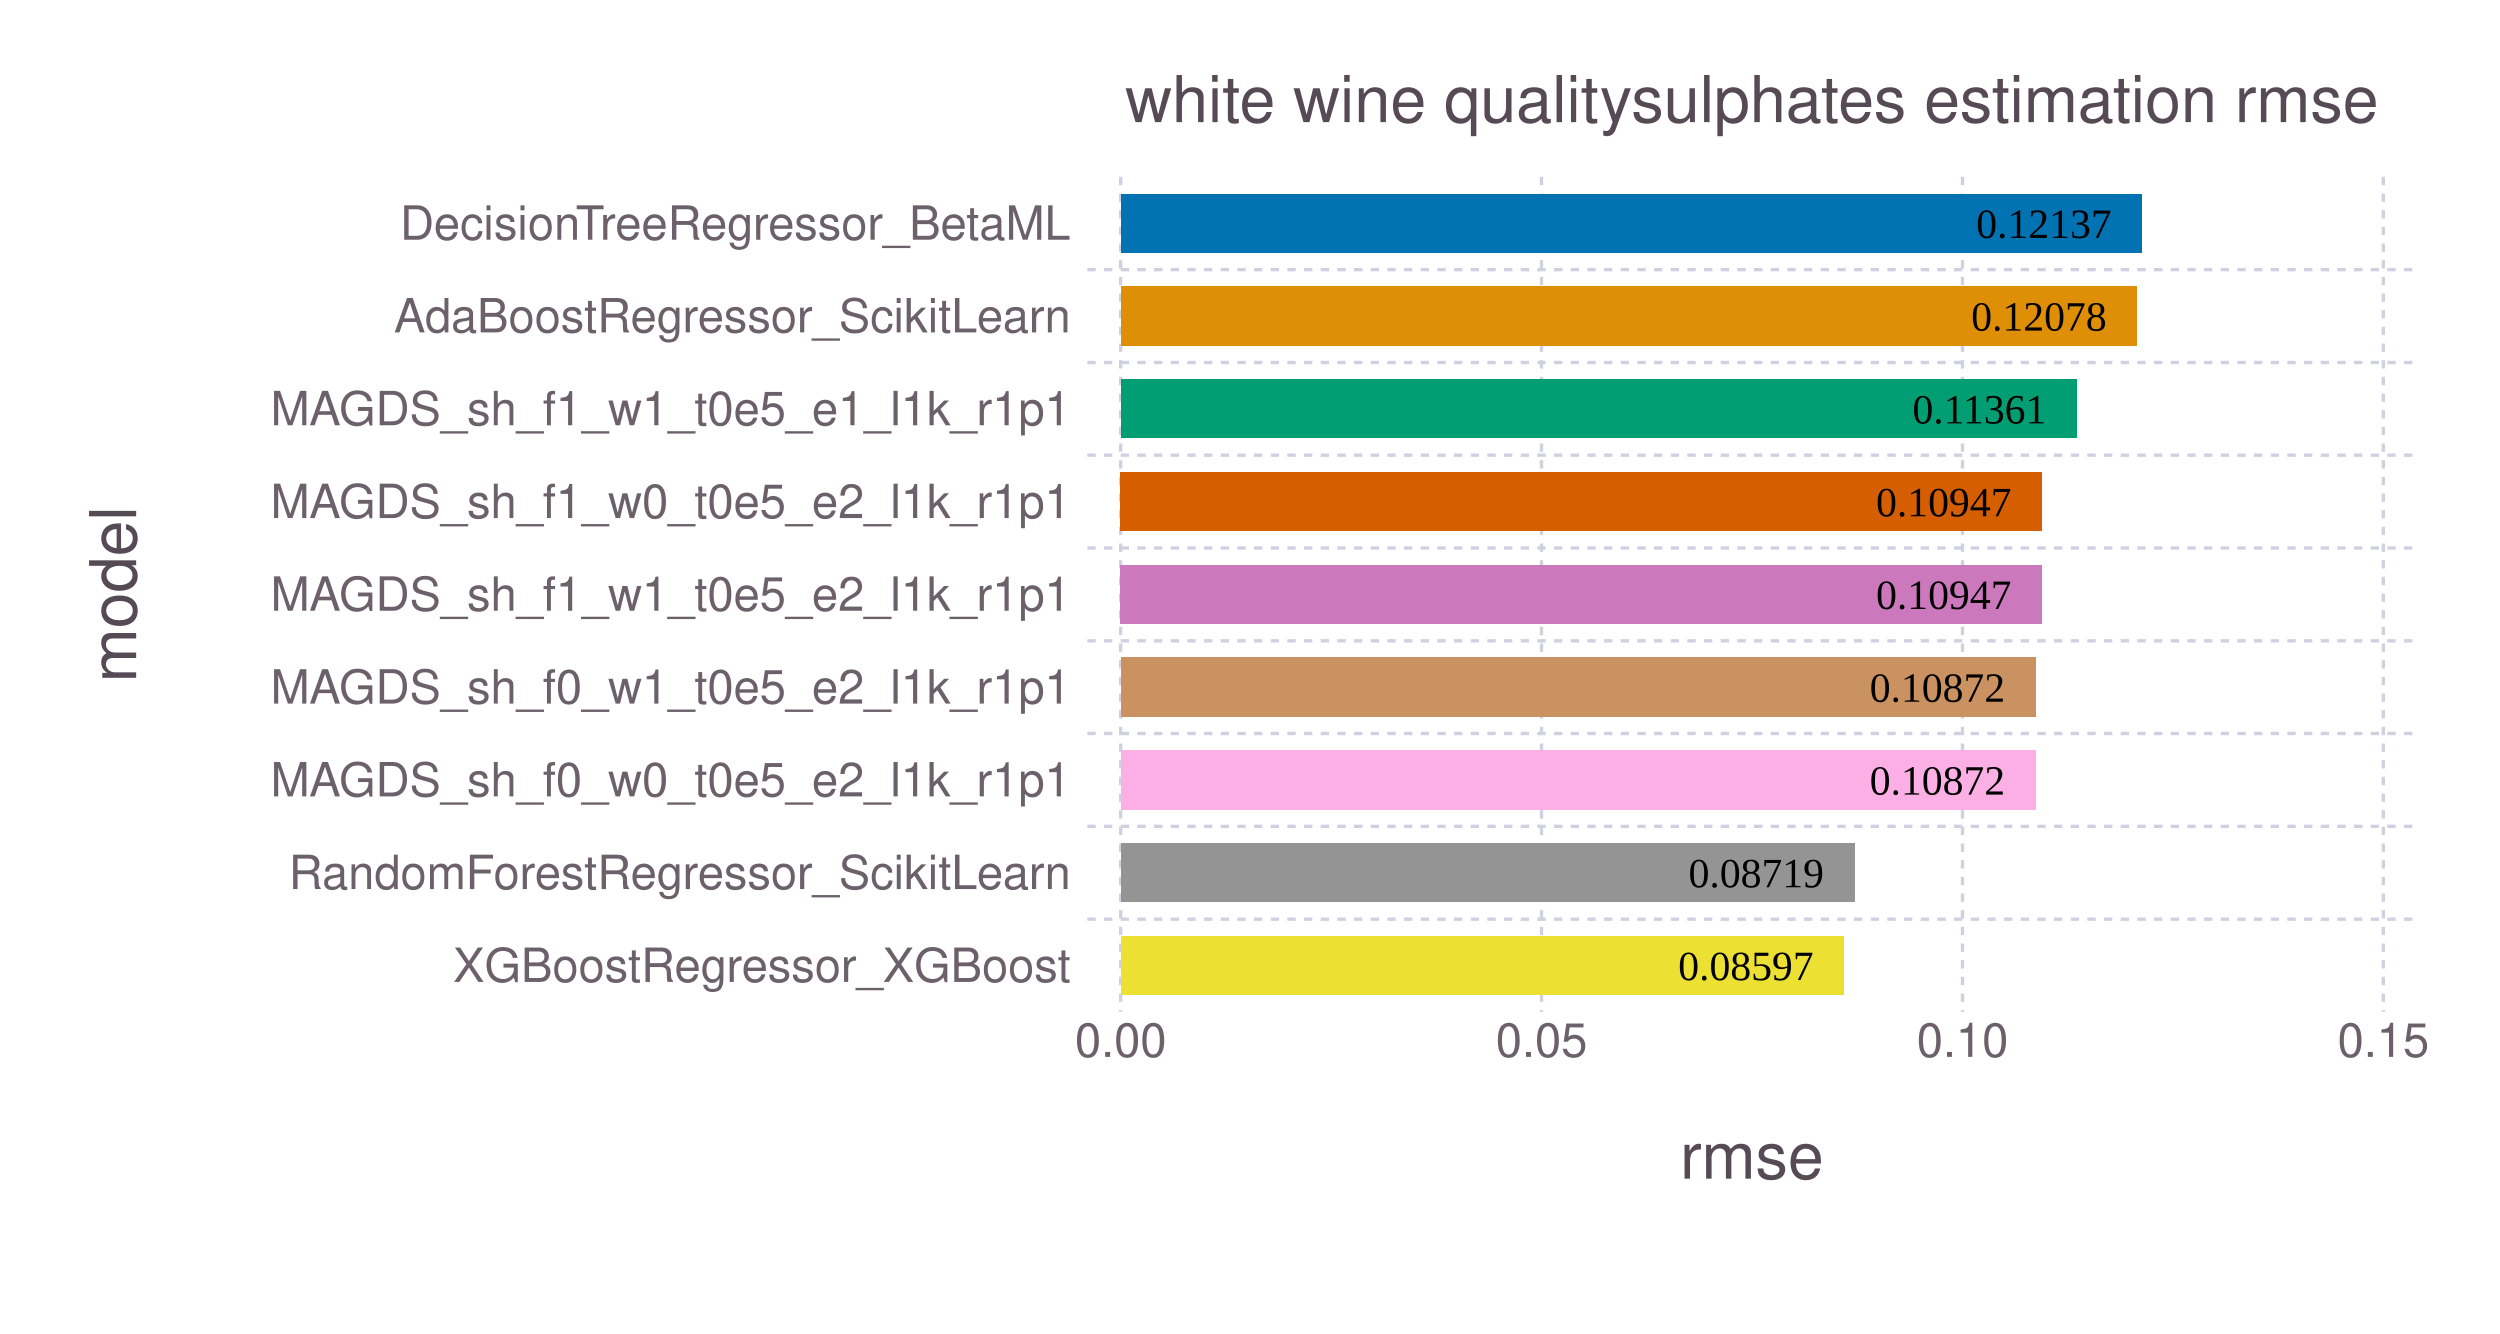
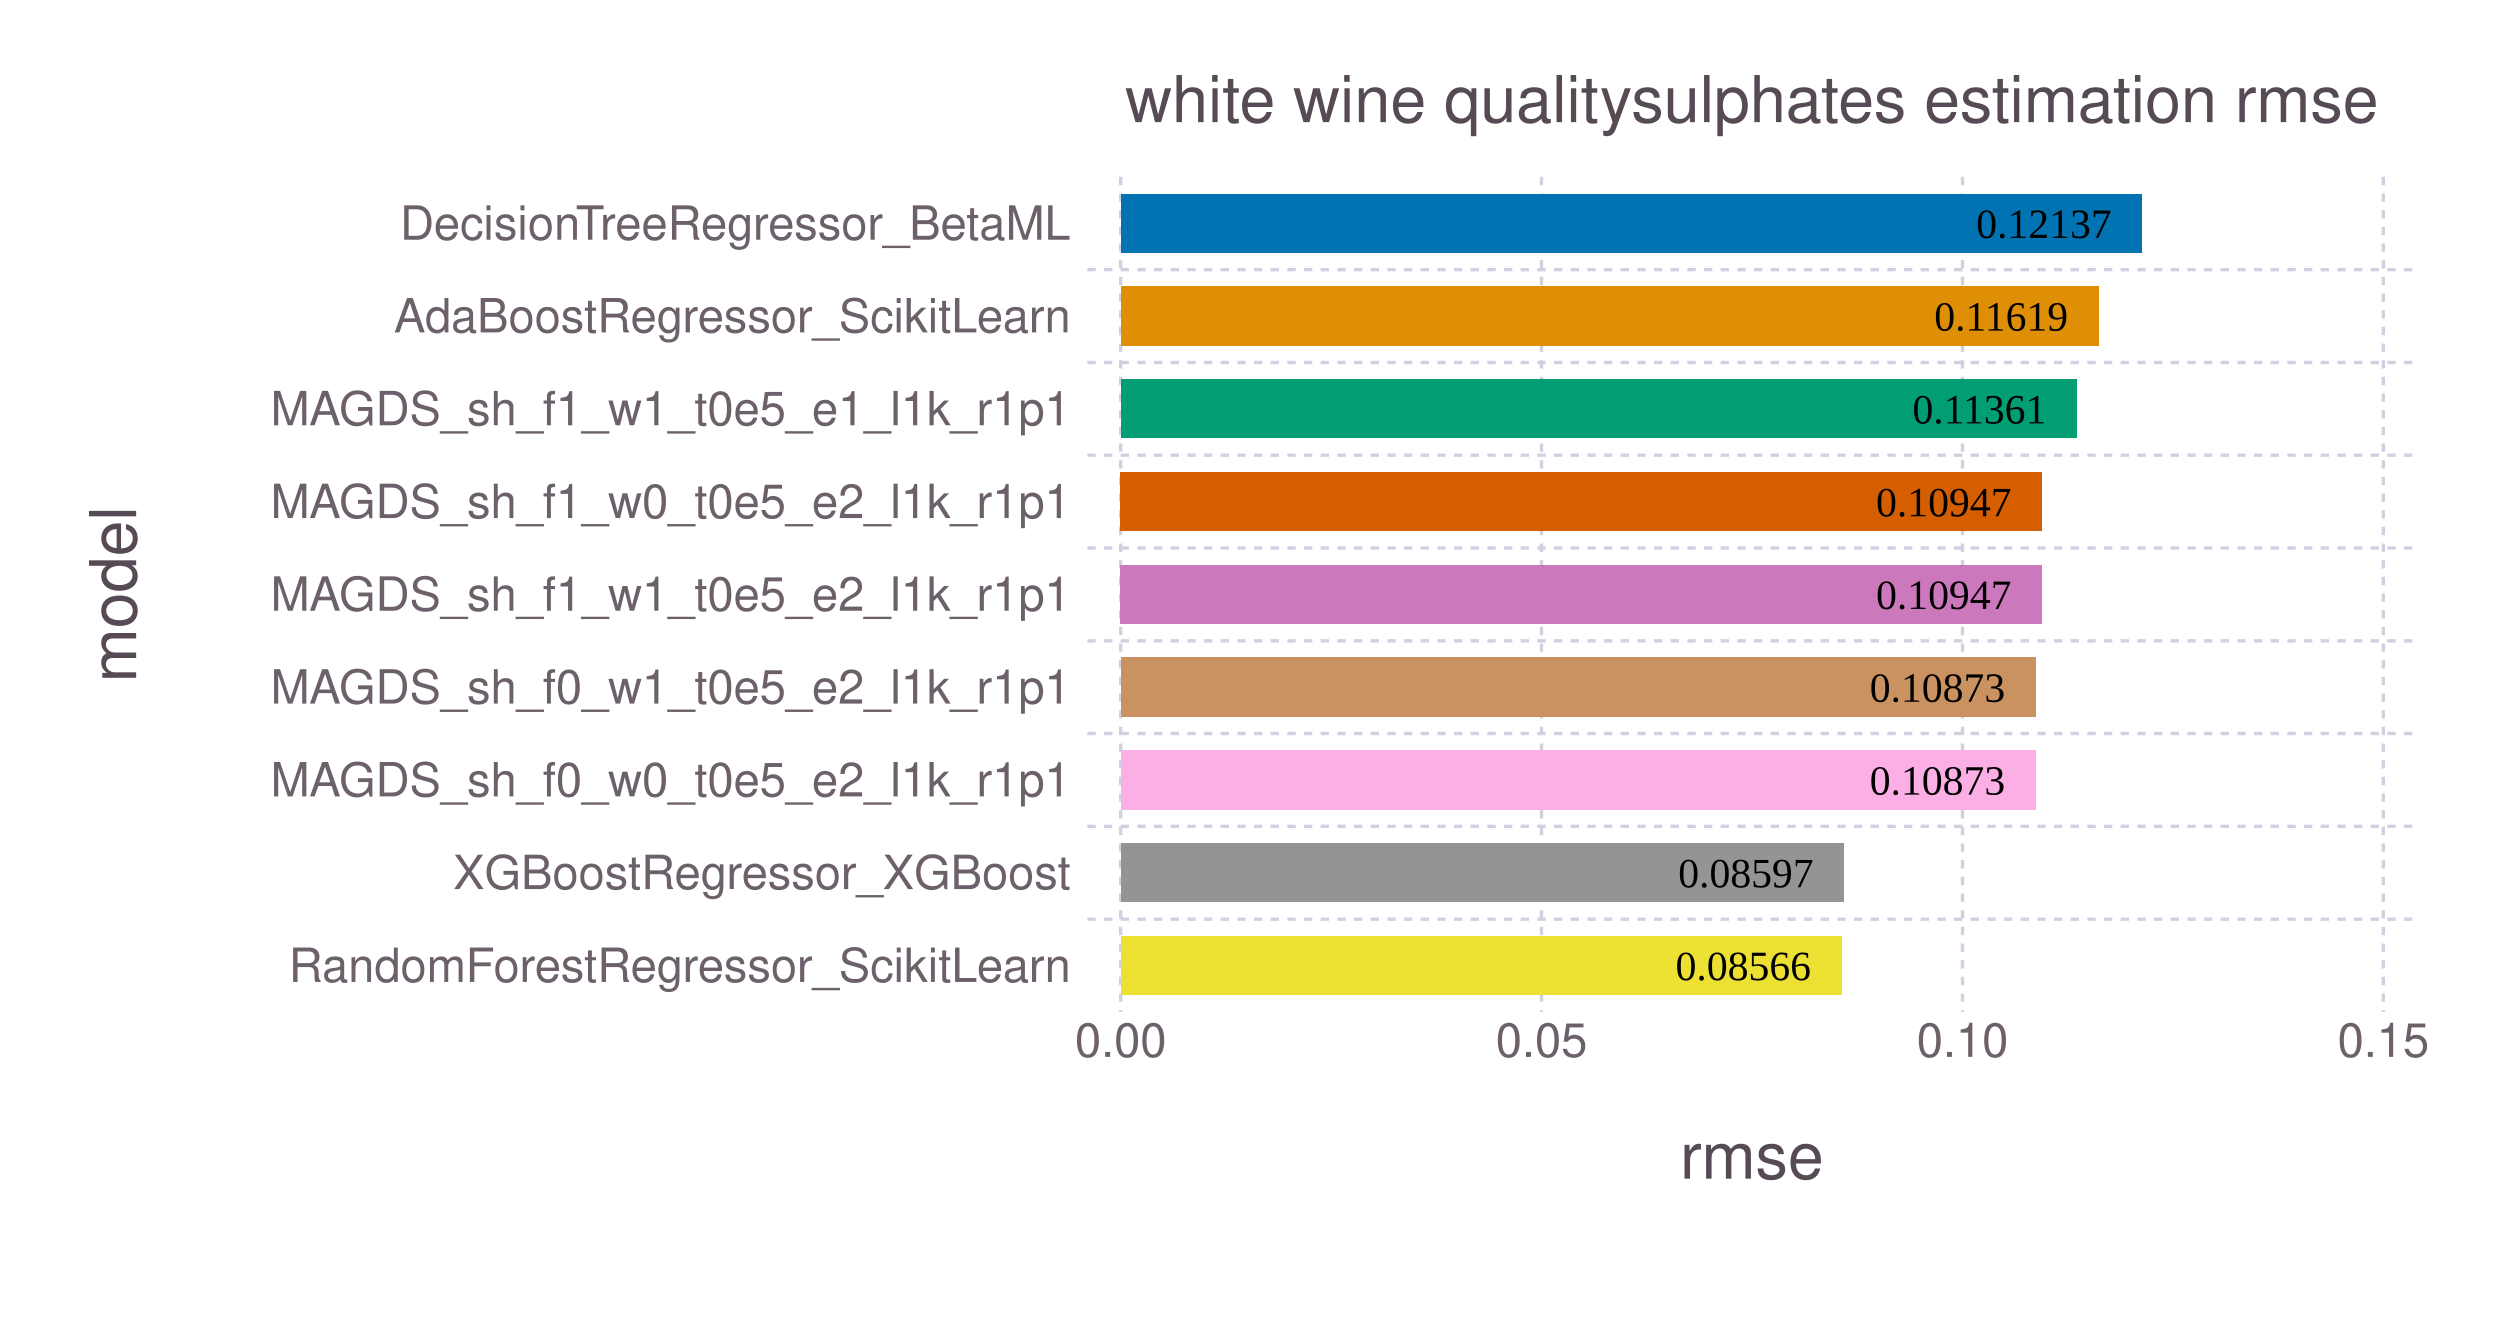
<svg xmlns="http://www.w3.org/2000/svg" version="1.2" width="150mm" height="80mm" viewBox="0 0 150 80" stroke="none" fill="#000000" stroke-width="0.3" font-size="3.88">
  <defs>
    <marker id="arrow" markerWidth="15" markerHeight="7" refX="5" refY="3.5" orient="auto" markerUnits="strokeWidth">
      <path d="M0,0 L15,3.5 L0,7 z" stroke="context-stroke" fill="context-stroke" />
    </marker>
  </defs>
-   <g class="plotroot xscalable" id="img-223f7a21-1">
-     <g font-size="3.88" font-family="'PT Sans','Helvetica Neue','Helvetica',sans-serif" fill="#564A55" stroke="#000000" stroke-opacity="0.000" id="img-223f7a21-2">
+   <g class="plotroot xscalable" id="img-18e792ad-1">
+     <g font-size="3.88" font-family="'PT Sans','Helvetica Neue','Helvetica',sans-serif" fill="#564A55" stroke="#000000" stroke-opacity="0.000" id="img-18e792ad-2">
      <g transform="translate(105.12,68.39)">
        <g class="primitive">
          <text text-anchor="middle" dy="0.6em">rmse</text>
        </g>
      </g>
    </g>
-     <g class="guide xlabels" font-size="2.82" font-family="'PT Sans Caption','Helvetica Neue','Helvetica',sans-serif" fill="#6C606B" id="img-223f7a21-3">
+     <g class="guide xlabels" font-size="2.82" font-family="'PT Sans Caption','Helvetica Neue','Helvetica',sans-serif" fill="#6C606B" id="img-18e792ad-3">
      <g transform="translate(67.24,61.72)">
        <g class="primitive">
          <text text-anchor="middle" dy="0.6em">0.00</text>
        </g>
      </g>
      <g transform="translate(92.49,61.72)">
        <g class="primitive">
          <text text-anchor="middle" dy="0.6em">0.05</text>
        </g>
      </g>
      <g transform="translate(117.75,61.72)">
        <g class="primitive">
          <text text-anchor="middle" dy="0.6em">0.10</text>
        </g>
      </g>
      <g transform="translate(143,61.72)">
        <g class="primitive">
          <text text-anchor="middle" dy="0.6em">0.15</text>
        </g>
      </g>
    </g>
-     <g clip-path="url(#img-223f7a21-4)">
-       <g id="img-223f7a21-5">
-         <g pointer-events="visible" stroke-width="0.3" fill="#000000" fill-opacity="0.000" stroke="#000000" stroke-opacity="0.000" class="guide background" id="img-223f7a21-6">
-           <g transform="translate(105.12,35.66)" id="img-223f7a21-7">
+     <g clip-path="url(#img-18e792ad-4)">
+       <g id="img-18e792ad-5">
+         <g pointer-events="visible" stroke-width="0.3" fill="#000000" fill-opacity="0.000" stroke="#000000" stroke-opacity="0.000" class="guide background" id="img-18e792ad-6">
+           <g transform="translate(105.12,35.66)" id="img-18e792ad-7">
            <path d="M-39.88,-25.05 L39.88,-25.05 39.88,25.05 -39.88,25.05  z" class="primitive" />
          </g>
        </g>
-         <g class="guide ygridlines xfixed" stroke-dasharray="0.5,0.5" stroke-width="0.2" stroke="#D0D0E0" id="img-223f7a21-8">
-           <g transform="translate(105.12,16.18)" id="img-223f7a21-9">
-             <path fill="none" d="M-39.88,0 L39.88,0 " class="primitive" />
-           </g>
-           <g transform="translate(105.12,21.75)" id="img-223f7a21-10">
-             <path fill="none" d="M-39.88,0 L39.88,0 " class="primitive" />
-           </g>
-           <g transform="translate(105.12,27.31)" id="img-223f7a21-11">
-             <path fill="none" d="M-39.88,0 L39.88,0 " class="primitive" />
-           </g>
-           <g transform="translate(105.12,32.88)" id="img-223f7a21-12">
-             <path fill="none" d="M-39.88,0 L39.88,0 " class="primitive" />
-           </g>
-           <g transform="translate(105.12,38.45)" id="img-223f7a21-13">
-             <path fill="none" d="M-39.88,0 L39.88,0 " class="primitive" />
-           </g>
-           <g transform="translate(105.12,44.01)" id="img-223f7a21-14">
-             <path fill="none" d="M-39.88,0 L39.88,0 " class="primitive" />
-           </g>
-           <g transform="translate(105.12,49.58)" id="img-223f7a21-15">
-             <path fill="none" d="M-39.88,0 L39.88,0 " class="primitive" />
-           </g>
-           <g transform="translate(105.12,55.15)" id="img-223f7a21-16">
-             <path fill="none" d="M-39.88,0 L39.88,0 " class="primitive" />
-           </g>
-         </g>
-         <g class="guide xgridlines yfixed" stroke-dasharray="0.5,0.5" stroke-width="0.2" stroke="#D0D0E0" id="img-223f7a21-17">
-           <g transform="translate(67.24,35.66)" id="img-223f7a21-18">
-             <path fill="none" d="M0,-25.05 L0,25.05 " class="primitive" />
-           </g>
-           <g transform="translate(92.49,35.66)" id="img-223f7a21-19">
-             <path fill="none" d="M0,-25.05 L0,25.05 " class="primitive" />
-           </g>
-           <g transform="translate(117.75,35.66)" id="img-223f7a21-20">
-             <path fill="none" d="M0,-25.05 L0,25.05 " class="primitive" />
-           </g>
-           <g transform="translate(143,35.66)" id="img-223f7a21-21">
-             <path fill="none" d="M0,-25.05 L0,25.05 " class="primitive" />
-           </g>
-         </g>
-         <g class="plotpanel" id="img-223f7a21-22">
-           <g shape-rendering="crispEdges" stroke-width="0.3" id="img-223f7a21-23">
-             <g stroke="#000000" stroke-opacity="0.000" class="geometry" id="img-223f7a21-24">
-               <g transform="translate(88.95,57.93)" id="img-223f7a21-25" fill="#ECE133">
+         <g class="guide ygridlines xfixed" stroke-dasharray="0.5,0.5" stroke-width="0.2" stroke="#D0D0E0" id="img-18e792ad-8">
+           <g transform="translate(105.12,16.18)" id="img-18e792ad-9">
+             <path fill="none" d="M-39.88,0 L39.88,0 " class="primitive" />
+           </g>
+           <g transform="translate(105.12,21.75)" id="img-18e792ad-10">
+             <path fill="none" d="M-39.88,0 L39.88,0 " class="primitive" />
+           </g>
+           <g transform="translate(105.12,27.31)" id="img-18e792ad-11">
+             <path fill="none" d="M-39.88,0 L39.88,0 " class="primitive" />
+           </g>
+           <g transform="translate(105.12,32.88)" id="img-18e792ad-12">
+             <path fill="none" d="M-39.88,0 L39.88,0 " class="primitive" />
+           </g>
+           <g transform="translate(105.12,38.45)" id="img-18e792ad-13">
+             <path fill="none" d="M-39.88,0 L39.88,0 " class="primitive" />
+           </g>
+           <g transform="translate(105.12,44.01)" id="img-18e792ad-14">
+             <path fill="none" d="M-39.88,0 L39.88,0 " class="primitive" />
+           </g>
+           <g transform="translate(105.12,49.58)" id="img-18e792ad-15">
+             <path fill="none" d="M-39.88,0 L39.88,0 " class="primitive" />
+           </g>
+           <g transform="translate(105.12,55.15)" id="img-18e792ad-16">
+             <path fill="none" d="M-39.88,0 L39.88,0 " class="primitive" />
+           </g>
+         </g>
+         <g class="guide xgridlines yfixed" stroke-dasharray="0.5,0.5" stroke-width="0.2" stroke="#D0D0E0" id="img-18e792ad-17">
+           <g transform="translate(67.24,35.66)" id="img-18e792ad-18">
+             <path fill="none" d="M0,-25.05 L0,25.05 " class="primitive" />
+           </g>
+           <g transform="translate(92.49,35.66)" id="img-18e792ad-19">
+             <path fill="none" d="M0,-25.05 L0,25.05 " class="primitive" />
+           </g>
+           <g transform="translate(117.75,35.66)" id="img-18e792ad-20">
+             <path fill="none" d="M0,-25.05 L0,25.05 " class="primitive" />
+           </g>
+           <g transform="translate(143,35.66)" id="img-18e792ad-21">
+             <path fill="none" d="M0,-25.05 L0,25.05 " class="primitive" />
+           </g>
+         </g>
+         <g class="plotpanel" id="img-18e792ad-22">
+           <g shape-rendering="crispEdges" stroke-width="0.3" id="img-18e792ad-23">
+             <g stroke="#000000" stroke-opacity="0.000" class="geometry" id="img-18e792ad-24">
+               <g transform="translate(88.87,57.93)" id="img-18e792ad-25" fill="#ECE133">
+                 <path d="M-21.63,-1.78 L21.63,-1.78 21.63,1.78 -21.63,1.78  z" class="primitive" />
+               </g>
+               <g transform="translate(88.95,52.36)" id="img-18e792ad-26" fill="#949494">
                <path d="M-21.71,-1.78 L21.71,-1.78 21.71,1.78 -21.71,1.78  z" class="primitive" />
              </g>
-               <g transform="translate(89.26,52.36)" id="img-223f7a21-26" fill="#949494">
-                 <path d="M-22.02,-1.78 L22.02,-1.78 22.02,1.78 -22.02,1.78  z" class="primitive" />
-               </g>
-               <g transform="translate(94.7,46.8)" id="img-223f7a21-27" fill="#FBAFE4">
+               <g transform="translate(94.7,46.8)" id="img-18e792ad-27" fill="#FBAFE4">
                <path d="M-27.46,-1.78 L27.46,-1.78 27.46,1.78 -27.46,1.78  z" class="primitive" />
              </g>
-               <g transform="translate(94.7,41.23)" id="img-223f7a21-28" fill="#CA9161">
+               <g transform="translate(94.7,41.23)" id="img-18e792ad-28" fill="#CA9161">
                <path d="M-27.46,-1.78 L27.46,-1.78 27.46,1.78 -27.46,1.78  z" class="primitive" />
              </g>
-               <g transform="translate(94.88,35.66)" id="img-223f7a21-29" fill="#CC78BC">
+               <g transform="translate(94.88,35.66)" id="img-18e792ad-29" fill="#CC78BC">
                <path d="M-27.65,-1.78 L27.65,-1.78 27.65,1.78 -27.65,1.78  z" class="primitive" />
              </g>
-               <g transform="translate(94.88,30.1)" id="img-223f7a21-30" fill="#D55E00">
+               <g transform="translate(94.88,30.1)" id="img-18e792ad-30" fill="#D55E00">
                <path d="M-27.65,-1.78 L27.65,-1.78 27.65,1.78 -27.65,1.78  z" class="primitive" />
              </g>
-               <g transform="translate(95.93,24.53)" id="img-223f7a21-31" fill="#029E73">
+               <g transform="translate(95.93,24.53)" id="img-18e792ad-31" fill="#029E73">
                <path d="M-28.69,-1.78 L28.69,-1.78 28.69,1.78 -28.69,1.78  z" class="primitive" />
              </g>
-               <g transform="translate(97.74,18.96)" id="img-223f7a21-32" fill="#DE8F05">
-                 <path d="M-30.5,-1.78 L30.5,-1.78 30.5,1.78 -30.5,1.78  z" class="primitive" />
-               </g>
-               <g transform="translate(97.89,13.4)" id="img-223f7a21-33" fill="#0173B2">
+               <g transform="translate(96.58,18.96)" id="img-18e792ad-32" fill="#DE8F05">
+                 <path d="M-29.34,-1.78 L29.34,-1.78 29.34,1.78 -29.34,1.78  z" class="primitive" />
+               </g>
+               <g transform="translate(97.89,13.4)" id="img-18e792ad-33" fill="#0173B2">
                <path d="M-30.65,-1.78 L30.65,-1.78 30.65,1.78 -30.65,1.78  z" class="primitive" />
              </g>
            </g>
          </g>
        </g>
-         <g class="geometry" id="img-223f7a21-34">
-           <g fill="#000000" font-size="2.5" id="img-223f7a21-35">
-             <g transform="translate(126.7,13.4)" id="img-223f7a21-36">
+         <g class="geometry" id="img-18e792ad-34">
+           <g fill="#000000" font-size="2.5" id="img-18e792ad-35">
+             <g transform="translate(126.7,13.4)" id="img-18e792ad-36">
              <g class="primitive">
                <text text-anchor="end" dy="0.35em">0.12137</text>
              </g>
            </g>
-             <g transform="translate(126.4,18.96)" id="img-223f7a21-37">
-               <g class="primitive">
-                 <text text-anchor="end" dy="0.35em">0.12078</text>
-               </g>
-             </g>
-             <g transform="translate(122.78,24.53)" id="img-223f7a21-38">
+             <g transform="translate(124.09,18.96)" id="img-18e792ad-37">
+               <g class="primitive">
+                 <text text-anchor="end" dy="0.35em">0.11619</text>
+               </g>
+             </g>
+             <g transform="translate(122.78,24.53)" id="img-18e792ad-38">
              <g class="primitive">
                <text text-anchor="end" dy="0.35em">0.11361</text>
              </g>
            </g>
-             <g transform="translate(120.69,30.1)" id="img-223f7a21-39">
+             <g transform="translate(120.69,30.1)" id="img-18e792ad-39">
              <g class="primitive">
                <text text-anchor="end" dy="0.35em">0.10947</text>
              </g>
            </g>
-             <g transform="translate(120.69,35.66)" id="img-223f7a21-40">
+             <g transform="translate(120.69,35.66)" id="img-18e792ad-40">
              <g class="primitive">
                <text text-anchor="end" dy="0.35em">0.10947</text>
              </g>
            </g>
-             <g transform="translate(120.31,41.23)" id="img-223f7a21-41">
-               <g class="primitive">
-                 <text text-anchor="end" dy="0.35em">0.10872</text>
-               </g>
-             </g>
-             <g transform="translate(120.31,46.8)" id="img-223f7a21-42">
-               <g class="primitive">
-                 <text text-anchor="end" dy="0.35em">0.10872</text>
-               </g>
-             </g>
-             <g transform="translate(109.44,52.36)" id="img-223f7a21-43">
-               <g class="primitive">
-                 <text text-anchor="end" dy="0.35em">0.08719</text>
-               </g>
-             </g>
-             <g transform="translate(108.82,57.93)" id="img-223f7a21-44">
+             <g transform="translate(120.31,41.23)" id="img-18e792ad-41">
+               <g class="primitive">
+                 <text text-anchor="end" dy="0.35em">0.10873</text>
+               </g>
+             </g>
+             <g transform="translate(120.31,46.8)" id="img-18e792ad-42">
+               <g class="primitive">
+                 <text text-anchor="end" dy="0.35em">0.10873</text>
+               </g>
+             </g>
+             <g transform="translate(108.82,52.36)" id="img-18e792ad-43">
              <g class="primitive">
                <text text-anchor="end" dy="0.35em">0.08597</text>
              </g>
            </g>
-           </g>
-         </g>
-       </g>
-     </g>
-     <g class="guide ylabels" font-size="2.82" font-family="'PT Sans Caption','Helvetica Neue','Helvetica',sans-serif" fill="#6C606B" id="img-223f7a21-45">
-       <g transform="translate(64.24,13.4)" id="img-223f7a21-46">
+             <g transform="translate(108.66,57.93)" id="img-18e792ad-44">
+               <g class="primitive">
+                 <text text-anchor="end" dy="0.35em">0.08566</text>
+               </g>
+             </g>
+           </g>
+         </g>
+       </g>
+     </g>
+     <g class="guide ylabels" font-size="2.82" font-family="'PT Sans Caption','Helvetica Neue','Helvetica',sans-serif" fill="#6C606B" id="img-18e792ad-45">
+       <g transform="translate(64.24,13.4)" id="img-18e792ad-46">
        <g class="primitive">
          <text text-anchor="end" dy="0.35em">DecisionTreeRegressor_BetaML</text>
        </g>
      </g>
-       <g transform="translate(64.24,18.96)" id="img-223f7a21-47">
+       <g transform="translate(64.24,18.96)" id="img-18e792ad-47">
        <g class="primitive">
          <text text-anchor="end" dy="0.35em">AdaBoostRegressor_ScikitLearn</text>
        </g>
      </g>
-       <g transform="translate(64.24,24.53)" id="img-223f7a21-48">
+       <g transform="translate(64.24,24.53)" id="img-18e792ad-48">
        <g class="primitive">
          <text text-anchor="end" dy="0.35em">MAGDS_sh_f1_w1_t0e5_e1_l1k_r1p1</text>
        </g>
      </g>
-       <g transform="translate(64.24,30.1)" id="img-223f7a21-49">
+       <g transform="translate(64.24,30.1)" id="img-18e792ad-49">
        <g class="primitive">
          <text text-anchor="end" dy="0.35em">MAGDS_sh_f1_w0_t0e5_e2_l1k_r1p1</text>
        </g>
      </g>
-       <g transform="translate(64.24,35.66)" id="img-223f7a21-50">
+       <g transform="translate(64.24,35.66)" id="img-18e792ad-50">
        <g class="primitive">
          <text text-anchor="end" dy="0.35em">MAGDS_sh_f1_w1_t0e5_e2_l1k_r1p1</text>
        </g>
      </g>
-       <g transform="translate(64.24,41.23)" id="img-223f7a21-51">
+       <g transform="translate(64.24,41.23)" id="img-18e792ad-51">
        <g class="primitive">
          <text text-anchor="end" dy="0.35em">MAGDS_sh_f0_w1_t0e5_e2_l1k_r1p1</text>
        </g>
      </g>
-       <g transform="translate(64.24,46.8)" id="img-223f7a21-52">
+       <g transform="translate(64.24,46.8)" id="img-18e792ad-52">
        <g class="primitive">
          <text text-anchor="end" dy="0.35em">MAGDS_sh_f0_w0_t0e5_e2_l1k_r1p1</text>
        </g>
      </g>
-       <g transform="translate(64.24,52.36)" id="img-223f7a21-53">
+       <g transform="translate(64.24,52.36)" id="img-18e792ad-53">
+         <g class="primitive">
+           <text text-anchor="end" dy="0.35em">XGBoostRegressor_XGBoost</text>
+         </g>
+       </g>
+       <g transform="translate(64.24,57.93)" id="img-18e792ad-54">
        <g class="primitive">
          <text text-anchor="end" dy="0.35em">RandomForestRegressor_ScikitLearn</text>
        </g>
      </g>
-       <g transform="translate(64.24,57.93)" id="img-223f7a21-54">
-         <g class="primitive">
-           <text text-anchor="end" dy="0.35em">XGBoostRegressor_XGBoost</text>
-         </g>
-       </g>
-     </g>
-     <g font-size="3.88" font-family="'PT Sans','Helvetica Neue','Helvetica',sans-serif" fill="#564A55" stroke="#000000" stroke-opacity="0.000" id="img-223f7a21-55">
-       <g transform="translate(8.81,33.66)" id="img-223f7a21-56">
+     </g>
+     <g font-size="3.88" font-family="'PT Sans','Helvetica Neue','Helvetica',sans-serif" fill="#564A55" stroke="#000000" stroke-opacity="0.000" id="img-18e792ad-55">
+       <g transform="translate(8.81,33.66)" id="img-18e792ad-56">
        <g class="primitive">
          <text text-anchor="middle" dy="0.35em" transform="rotate(-90,0, 2)">model</text>
        </g>
      </g>
    </g>
-     <g font-size="3.88" font-family="'PT Sans','Helvetica Neue','Helvetica',sans-serif" fill="#564A55" stroke="#000000" stroke-opacity="0.000" id="img-223f7a21-57">
-       <g transform="translate(105.12,5)" id="img-223f7a21-58">
+     <g font-size="3.88" font-family="'PT Sans','Helvetica Neue','Helvetica',sans-serif" fill="#564A55" stroke="#000000" stroke-opacity="0.000" id="img-18e792ad-57">
+       <g transform="translate(105.12,5)" id="img-18e792ad-58">
        <g class="primitive">
          <text text-anchor="middle" dy="0.6em">white wine qualitysulphates estimation rmse</text>
        </g>
      </g>
    </g>
  </g>
  <defs>
-     <clipPath id="img-223f7a21-4">
+     <clipPath id="img-18e792ad-4">
      <path d="M65.24,10.61 L145,10.61 145,60.72 65.24,60.72 " />
    </clipPath>
  </defs>
</svg>
